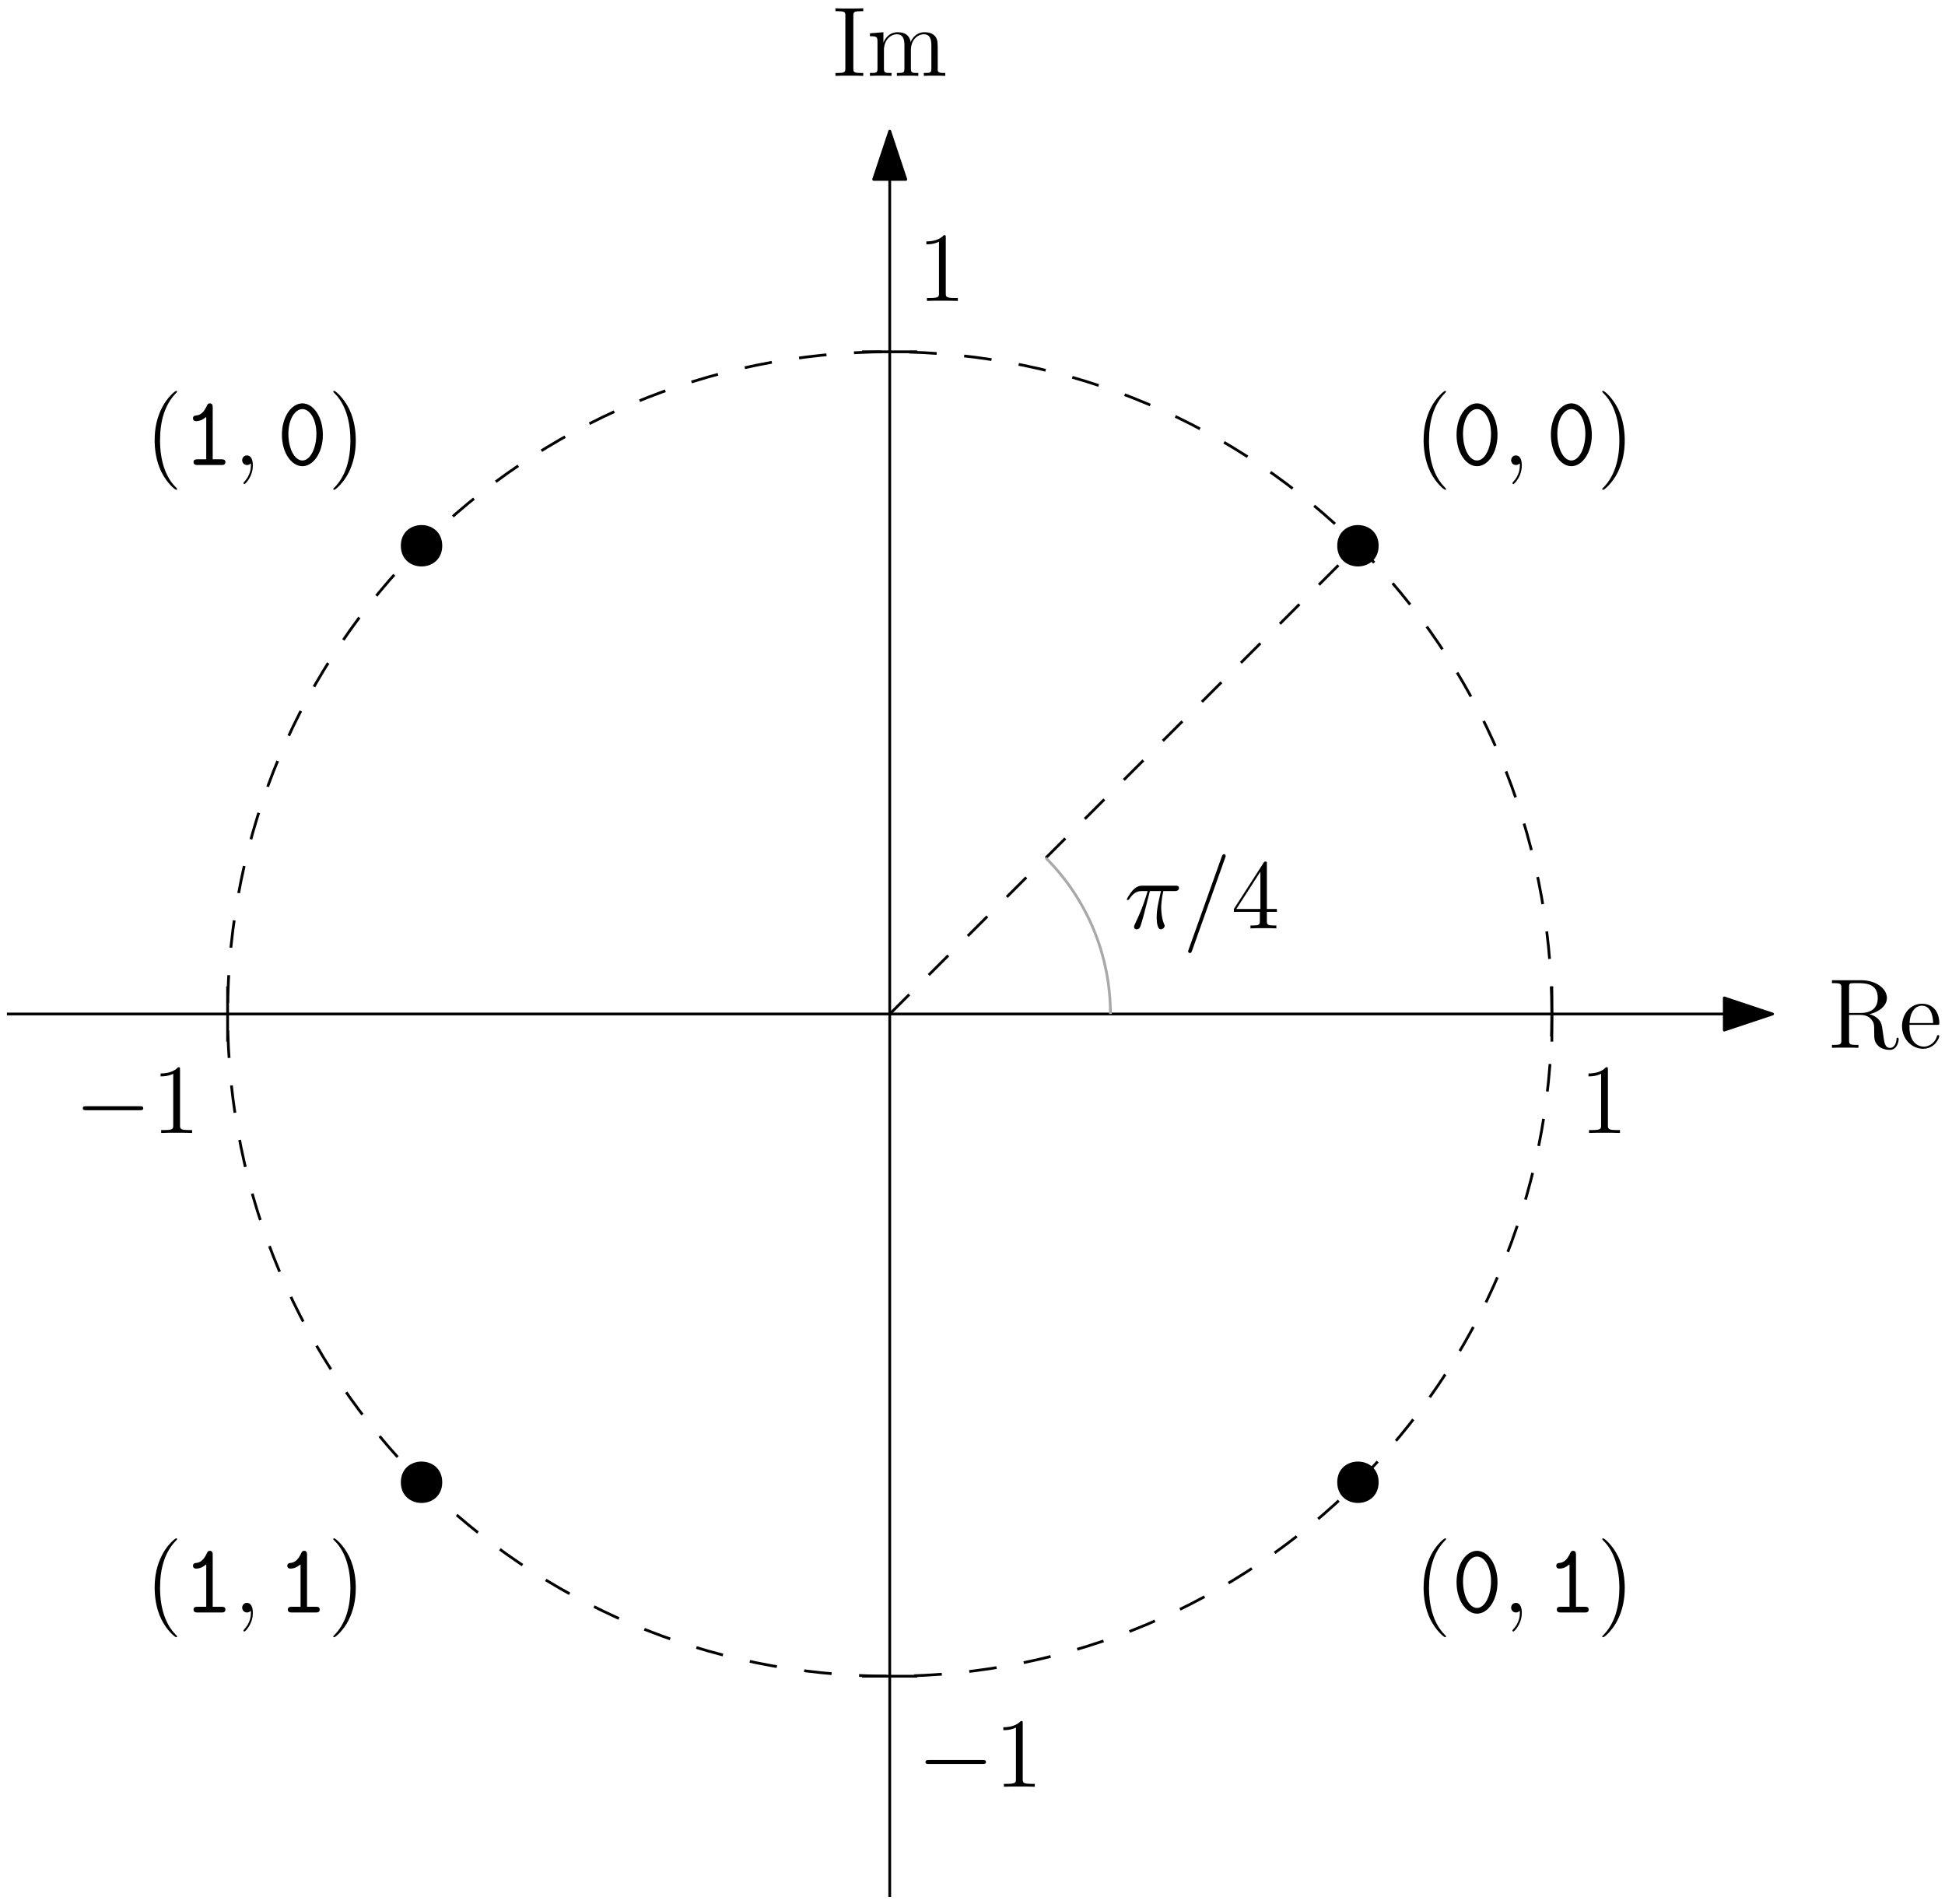
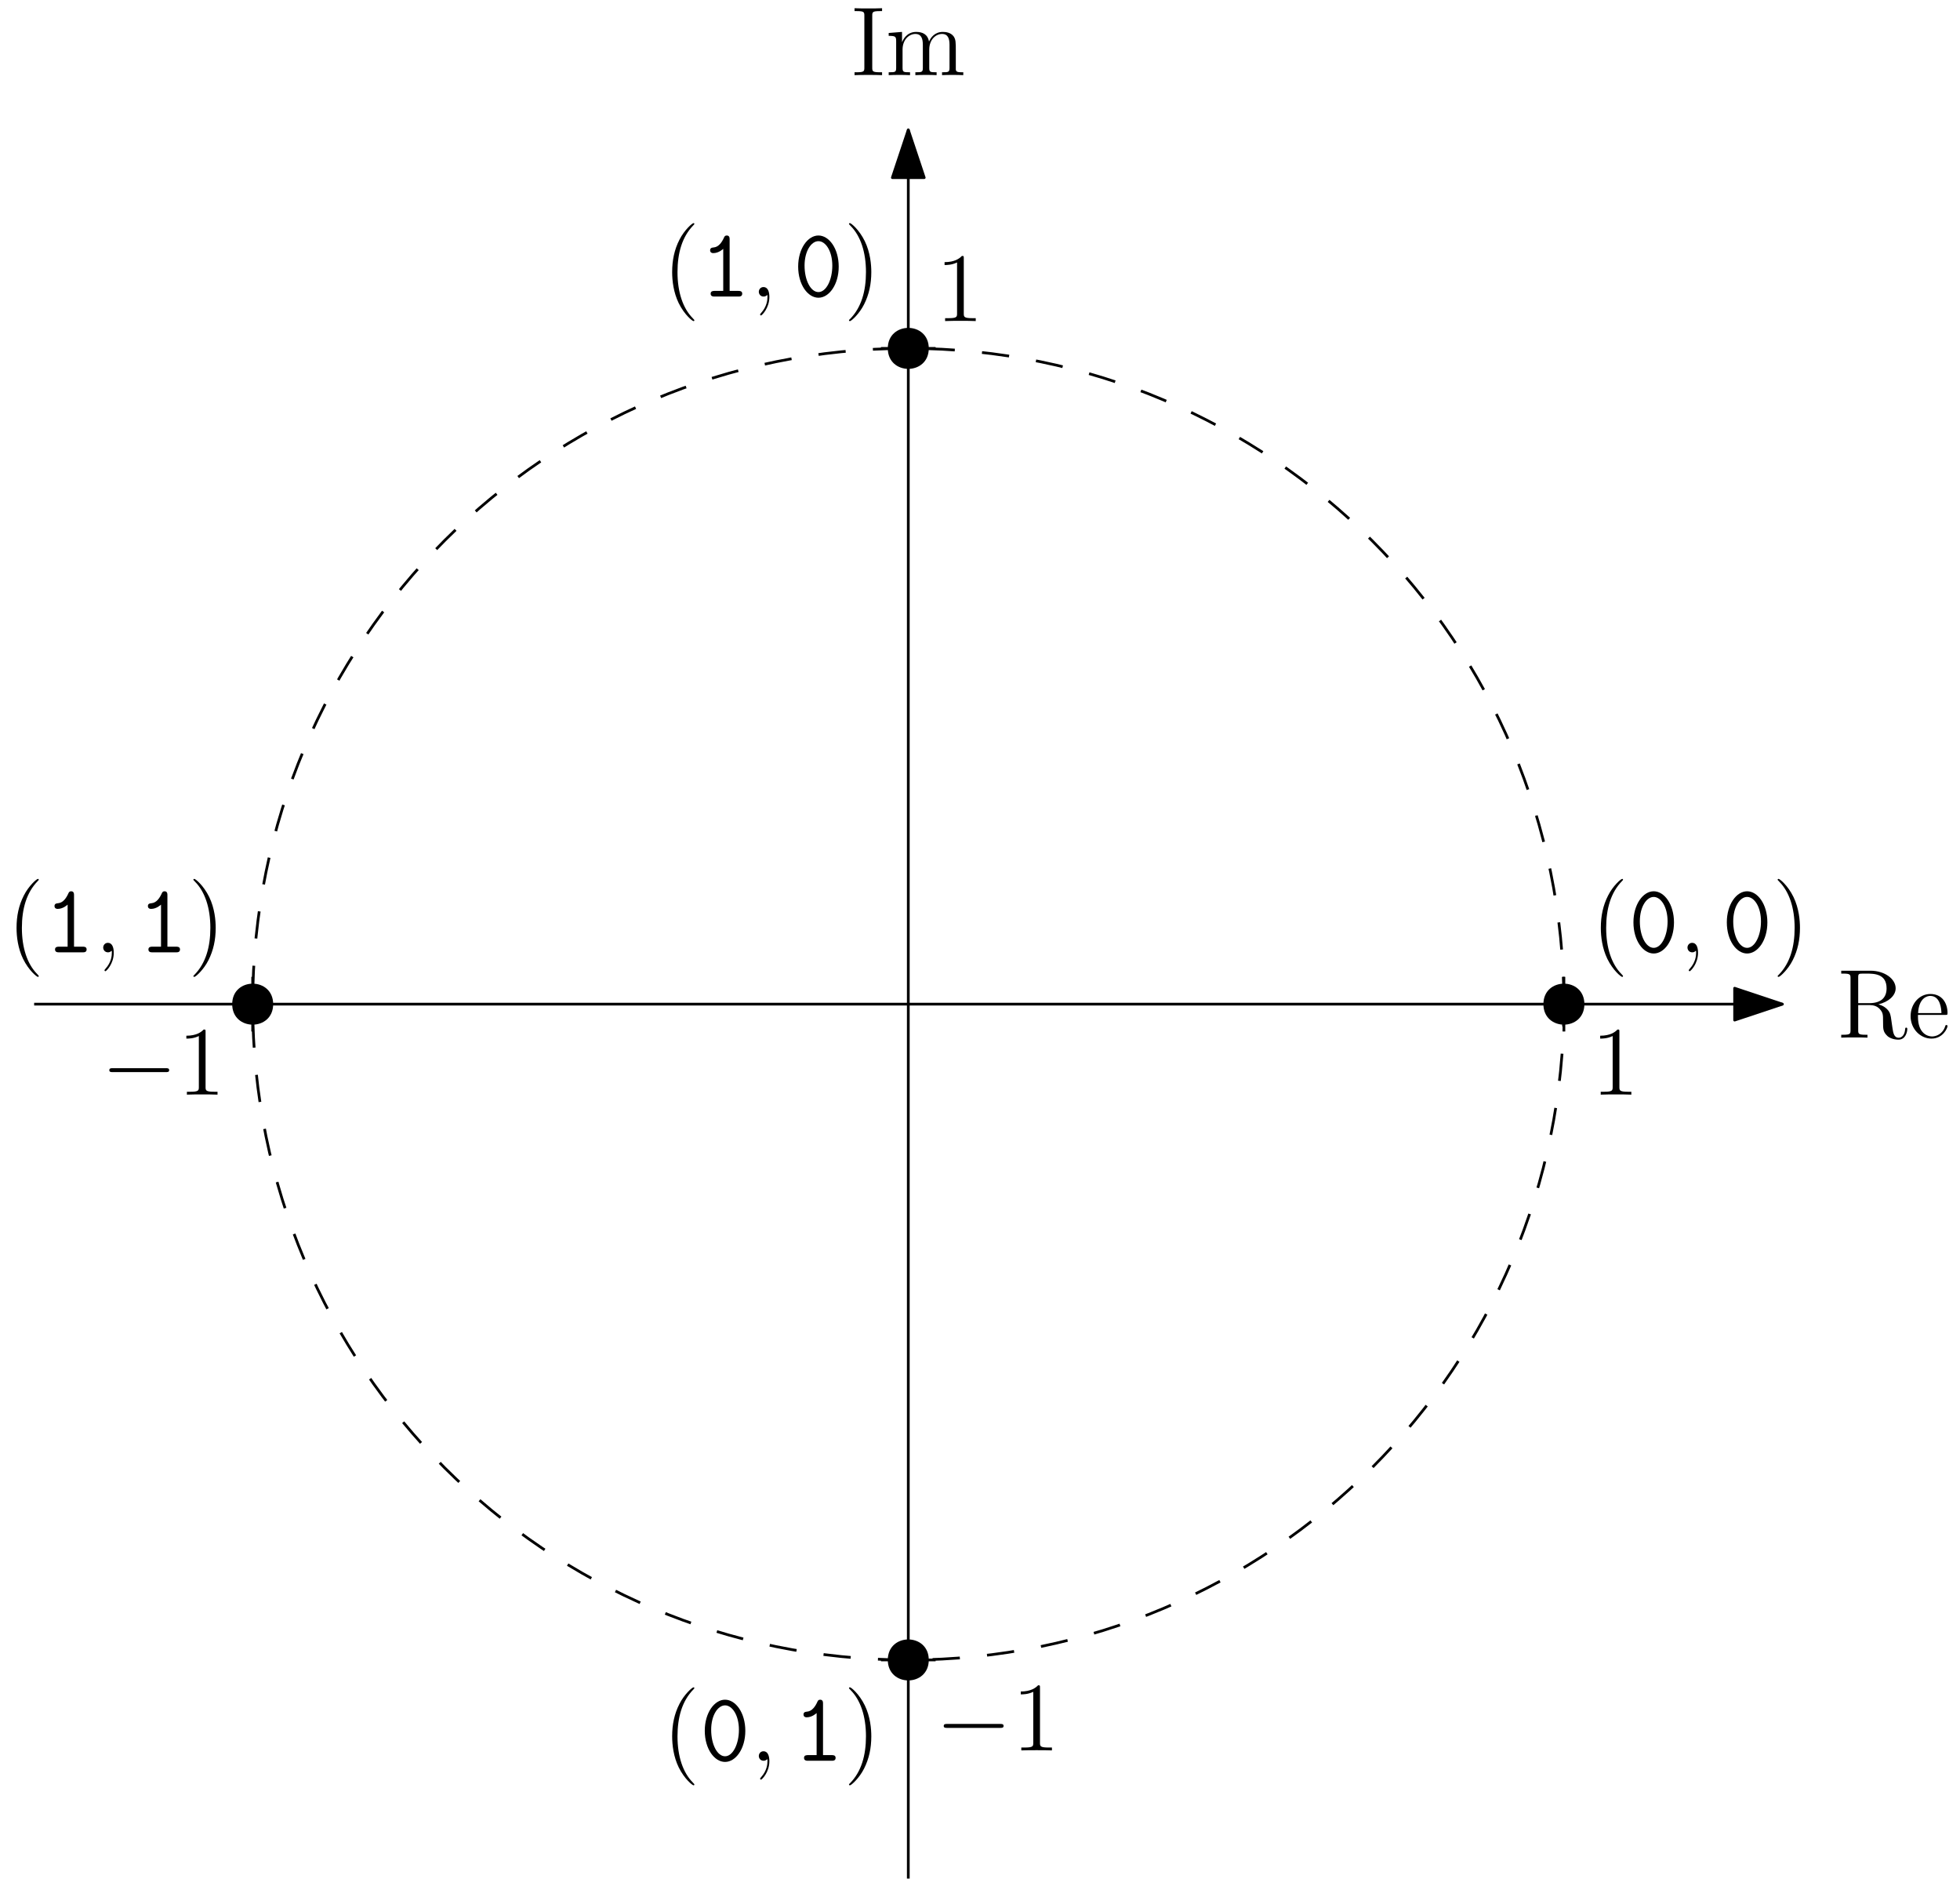
- <svg xmlns="http://www.w3.org/2000/svg" xmlns:xlink="http://www.w3.org/1999/xlink" width="282" height="276" viewBox="0 0 282 276">
+ <svg xmlns="http://www.w3.org/2000/svg" xmlns:xlink="http://www.w3.org/1999/xlink" width="287" height="276" viewBox="0 0 287 276">
  <defs>
    <g>
      <g id="glyph-0-0">
        <path d="M 9.453 -3.297 C 9.703 -3.297 9.953 -3.297 9.953 -3.578 C 9.953 -3.875 9.703 -3.875 9.453 -3.875 L 1.688 -3.875 C 1.453 -3.875 1.188 -3.875 1.188 -3.578 C 1.188 -3.297 1.453 -3.297 1.688 -3.297 Z M 9.453 -3.297 " />
      </g>
      <g id="glyph-1-0">
        <path d="M 4.125 -9.188 C 4.125 -9.531 4.125 -9.531 3.844 -9.531 C 3.5 -9.156 2.781 -8.625 1.312 -8.625 L 1.312 -8.203 C 1.641 -8.203 2.359 -8.203 3.141 -8.578 L 3.141 -1.109 C 3.141 -0.594 3.094 -0.422 1.844 -0.422 L 1.391 -0.422 L 1.391 0 C 1.781 -0.031 3.172 -0.031 3.641 -0.031 C 4.109 -0.031 5.5 -0.031 5.875 0 L 5.875 -0.422 L 5.438 -0.422 C 4.172 -0.422 4.125 -0.594 4.125 -1.109 Z M 4.125 -9.188 " />
      </g>
      <g id="glyph-2-0">
        <path d="M 4.125 -9.188 C 4.125 -9.531 4.125 -9.531 3.844 -9.531 C 3.5 -9.156 2.781 -8.625 1.312 -8.625 L 1.312 -8.203 C 1.641 -8.203 2.359 -8.203 3.141 -8.578 L 3.141 -1.109 C 3.141 -0.594 3.094 -0.422 1.844 -0.422 L 1.391 -0.422 L 1.391 0 C 1.781 -0.031 3.172 -0.031 3.641 -0.031 C 4.109 -0.031 5.5 -0.031 5.875 0 L 5.875 -0.422 L 5.438 -0.422 C 4.172 -0.422 4.125 -0.594 4.125 -1.109 Z M 4.125 -9.188 " />
      </g>
      <g id="glyph-3-0">
-         <path d="M 3.719 -5.406 L 5.328 -5.406 C 4.953 -3.797 4.703 -2.75 4.703 -1.609 C 4.703 -1.406 4.703 0.141 5.297 0.141 C 5.594 0.141 5.859 -0.125 5.859 -0.375 C 5.859 -0.438 5.859 -0.469 5.75 -0.688 C 5.359 -1.672 5.359 -2.906 5.359 -3.016 C 5.359 -3.094 5.359 -4.109 5.672 -5.406 L 7.266 -5.406 C 7.453 -5.406 7.938 -5.406 7.938 -5.859 C 7.938 -6.188 7.656 -6.188 7.406 -6.188 L 2.688 -6.188 C 2.359 -6.188 1.859 -6.188 1.203 -5.484 C 0.828 -5.062 0.375 -4.297 0.375 -4.219 C 0.375 -4.125 0.438 -4.109 0.531 -4.109 C 0.625 -4.109 0.641 -4.141 0.719 -4.234 C 1.469 -5.406 2.203 -5.406 2.562 -5.406 L 3.391 -5.406 C 3.062 -4.328 2.719 -3.078 1.531 -0.578 C 1.422 -0.344 1.422 -0.312 1.422 -0.234 C 1.422 0.078 1.672 0.141 1.812 0.141 C 2.219 0.141 2.344 -0.234 2.516 -0.828 C 2.734 -1.562 2.734 -1.594 2.891 -2.172 Z M 3.719 -5.406 " />
+         <path d="M 6.047 -4.875 C 7.469 -5.203 8.578 -6.109 8.578 -7.219 C 8.578 -8.609 6.953 -9.797 4.891 -9.797 L 0.609 -9.797 L 0.609 -9.375 L 0.891 -9.375 C 1.922 -9.375 1.969 -9.234 1.969 -8.703 L 1.969 -1.094 C 1.969 -0.562 1.922 -0.422 0.891 -0.422 L 0.609 -0.422 L 0.609 0 C 0.938 -0.031 2.109 -0.031 2.531 -0.031 C 2.938 -0.031 4.125 -0.031 4.453 0 L 4.453 -0.422 L 4.172 -0.422 C 3.141 -0.422 3.094 -0.562 3.094 -1.094 L 3.094 -4.766 L 4.766 -4.766 C 5.328 -4.766 5.859 -4.609 6.234 -4.203 C 6.734 -3.656 6.734 -3.359 6.734 -2.359 C 6.734 -1.234 6.734 -0.859 7.359 -0.25 C 7.578 -0.031 8.172 0.297 8.984 0.297 C 10.094 0.297 10.281 -0.953 10.281 -1.25 C 10.281 -1.328 10.281 -1.469 10.125 -1.469 C 9.984 -1.469 9.984 -1.375 9.969 -1.234 C 9.891 -0.375 9.484 0.016 9.016 0.016 C 8.359 0.016 8.219 -0.656 8.109 -1.422 C 8.094 -1.516 8 -2.141 7.953 -2.5 C 7.859 -3.219 7.797 -3.672 7.375 -4.109 C 7.219 -4.281 6.844 -4.656 6.047 -4.875 Z M 4.703 -5.047 L 3.094 -5.047 L 3.094 -8.812 C 3.094 -9.141 3.094 -9.312 3.406 -9.359 C 3.531 -9.375 3.953 -9.375 4.25 -9.375 C 5.406 -9.375 7.25 -9.375 7.25 -7.219 C 7.25 -5.969 6.562 -5.047 4.703 -5.047 Z M 4.703 -5.047 " />
      </g>
      <g id="glyph-3-1">
-         <path d="M 6.156 -10.234 C 6.156 -10.234 6.234 -10.453 6.234 -10.484 C 6.234 -10.656 6.094 -10.75 5.984 -10.75 C 5.906 -10.75 5.781 -10.75 5.672 -10.438 L 0.859 3.062 C 0.859 3.062 0.781 3.281 0.781 3.312 C 0.781 3.484 0.922 3.578 1.031 3.578 C 1.125 3.578 1.25 3.578 1.344 3.266 Z M 6.156 -10.234 " />
+         <path d="M 5.5 -3.328 C 5.812 -3.328 5.844 -3.328 5.844 -3.594 C 5.844 -5.047 5.062 -6.391 3.328 -6.391 C 1.688 -6.391 0.438 -4.922 0.438 -3.141 C 0.438 -1.25 1.891 0.141 3.484 0.141 C 5.188 0.141 5.844 -1.406 5.844 -1.703 C 5.844 -1.797 5.766 -1.844 5.688 -1.844 C 5.562 -1.844 5.531 -1.781 5.516 -1.703 C 5.141 -0.5 4.172 -0.172 3.578 -0.172 C 2.969 -0.172 1.516 -0.578 1.516 -3.062 L 1.516 -3.328 Z M 1.531 -3.594 C 1.656 -5.859 2.906 -6.109 3.312 -6.109 C 4.844 -6.109 4.938 -4.094 4.953 -3.594 Z M 1.531 -3.594 " />
+       </g>
+       <g id="glyph-3-2">
+         <path d="M 3.109 -8.703 C 3.109 -9.234 3.156 -9.375 4.234 -9.375 L 4.547 -9.375 L 4.547 -9.797 C 4.203 -9.766 2.969 -9.766 2.531 -9.766 C 2.109 -9.766 0.859 -9.766 0.516 -9.797 L 0.516 -9.375 L 0.828 -9.375 C 1.906 -9.375 1.953 -9.234 1.953 -8.703 L 1.953 -1.094 C 1.953 -0.562 1.906 -0.422 0.828 -0.422 L 0.516 -0.422 L 0.516 0 C 0.859 -0.031 2.094 -0.031 2.531 -0.031 C 2.953 -0.031 4.203 -0.031 4.547 0 L 4.547 -0.422 L 4.234 -0.422 C 3.156 -0.422 3.109 -0.562 3.109 -1.094 Z M 3.109 -8.703 " />
+       </g>
+       <g id="glyph-3-3">
+         <path d="M 10.281 -3.484 C 10.281 -4.812 10.281 -5.219 9.953 -5.688 C 9.531 -6.234 8.859 -6.328 8.375 -6.328 C 7.188 -6.328 6.578 -5.469 6.359 -4.906 C 6.156 -6.016 5.375 -6.328 4.469 -6.328 C 3.078 -6.328 2.531 -5.141 2.422 -4.844 L 2.406 -4.844 L 2.406 -6.328 L 0.453 -6.172 L 0.453 -5.75 C 1.438 -5.75 1.547 -5.656 1.547 -4.953 L 1.547 -1.062 C 1.547 -0.422 1.391 -0.422 0.453 -0.422 L 0.453 0 C 0.828 -0.031 1.609 -0.031 2.016 -0.031 C 2.422 -0.031 3.203 -0.031 3.578 0 L 3.578 -0.422 C 2.656 -0.422 2.484 -0.422 2.484 -1.062 L 2.484 -3.734 C 2.484 -5.234 3.469 -6.031 4.359 -6.031 C 5.25 -6.031 5.453 -5.312 5.453 -4.438 L 5.453 -1.062 C 5.453 -0.422 5.297 -0.422 4.359 -0.422 L 4.359 0 C 4.734 -0.031 5.516 -0.031 5.906 -0.031 C 6.328 -0.031 7.094 -0.031 7.469 0 L 7.469 -0.422 C 6.562 -0.422 6.391 -0.422 6.391 -1.062 L 6.391 -3.734 C 6.391 -5.234 7.375 -6.031 8.266 -6.031 C 9.156 -6.031 9.359 -5.312 9.359 -4.438 L 9.359 -1.062 C 9.359 -0.422 9.188 -0.422 8.266 -0.422 L 8.266 0 C 8.641 -0.031 9.406 -0.031 9.812 -0.031 C 10.234 -0.031 11 -0.031 11.375 0 L 11.375 -0.422 C 10.656 -0.422 10.297 -0.422 10.281 -0.844 Z M 10.281 -3.484 " />
      </g>
      <g id="glyph-4-0">
-         <path d="M 5.172 -9.344 C 5.172 -9.609 5.172 -9.688 4.984 -9.688 C 4.859 -9.688 4.812 -9.688 4.703 -9.516 L 0.391 -2.812 L 0.391 -2.391 L 4.156 -2.391 L 4.156 -1.094 C 4.156 -0.562 4.125 -0.422 3.078 -0.422 L 2.797 -0.422 L 2.797 0 C 3.125 -0.031 4.266 -0.031 4.656 -0.031 C 5.062 -0.031 6.203 -0.031 6.547 0 L 6.547 -0.422 L 6.25 -0.422 C 5.219 -0.422 5.172 -0.562 5.172 -1.094 L 5.172 -2.391 L 6.625 -2.391 L 6.625 -2.812 L 5.172 -2.812 Z M 4.234 -8.219 L 4.234 -2.812 L 0.75 -2.812 Z M 4.234 -8.219 " />
+         <path d="M 4.656 3.484 C 4.656 3.438 4.656 3.406 4.422 3.172 C 2.984 1.719 2.188 -0.641 2.188 -3.578 C 2.188 -6.359 2.859 -8.75 4.516 -10.438 C 4.656 -10.578 4.656 -10.594 4.656 -10.641 C 4.656 -10.734 4.594 -10.75 4.531 -10.75 C 4.344 -10.75 3.172 -9.719 2.469 -8.312 C 1.734 -6.875 1.406 -5.328 1.406 -3.578 C 1.406 -2.297 1.609 -0.594 2.359 0.953 C 3.203 2.672 4.375 3.594 4.531 3.594 C 4.594 3.594 4.656 3.578 4.656 3.484 Z M 4.656 3.484 " />
      </g>
      <g id="glyph-5-0">
-         <path d="M 6.047 -4.875 C 7.469 -5.203 8.578 -6.109 8.578 -7.219 C 8.578 -8.609 6.953 -9.797 4.891 -9.797 L 0.609 -9.797 L 0.609 -9.375 L 0.891 -9.375 C 1.922 -9.375 1.969 -9.234 1.969 -8.703 L 1.969 -1.094 C 1.969 -0.562 1.922 -0.422 0.891 -0.422 L 0.609 -0.422 L 0.609 0 C 0.938 -0.031 2.109 -0.031 2.531 -0.031 C 2.938 -0.031 4.125 -0.031 4.453 0 L 4.453 -0.422 L 4.172 -0.422 C 3.141 -0.422 3.094 -0.562 3.094 -1.094 L 3.094 -4.766 L 4.766 -4.766 C 5.328 -4.766 5.859 -4.609 6.234 -4.203 C 6.734 -3.656 6.734 -3.359 6.734 -2.359 C 6.734 -1.234 6.734 -0.859 7.359 -0.25 C 7.578 -0.031 8.172 0.297 8.984 0.297 C 10.094 0.297 10.281 -0.953 10.281 -1.25 C 10.281 -1.328 10.281 -1.469 10.125 -1.469 C 9.984 -1.469 9.984 -1.375 9.969 -1.234 C 9.891 -0.375 9.484 0.016 9.016 0.016 C 8.359 0.016 8.219 -0.656 8.109 -1.422 C 8.094 -1.516 8 -2.141 7.953 -2.5 C 7.859 -3.219 7.797 -3.672 7.375 -4.109 C 7.219 -4.281 6.844 -4.656 6.047 -4.875 Z M 4.703 -5.047 L 3.094 -5.047 L 3.094 -8.812 C 3.094 -9.141 3.094 -9.312 3.406 -9.359 C 3.531 -9.375 3.953 -9.375 4.25 -9.375 C 5.406 -9.375 7.25 -9.375 7.25 -7.219 C 7.25 -5.969 6.562 -5.047 4.703 -5.047 Z M 4.703 -5.047 " />
+         <path d="M 6.656 -4.375 C 6.656 -7.047 5.234 -8.938 3.688 -8.938 C 2.125 -8.938 0.719 -7.016 0.719 -4.391 C 0.719 -1.719 2.141 0.172 3.688 0.172 C 5.25 0.172 6.656 -1.75 6.656 -4.375 Z M 3.688 -0.656 C 2.547 -0.656 1.656 -2.391 1.656 -4.531 C 1.656 -6.672 2.641 -8.109 3.688 -8.109 C 4.734 -8.109 5.719 -6.672 5.719 -4.531 C 5.719 -2.406 4.812 -0.656 3.688 -0.656 Z M 3.688 -0.656 " />
      </g>
      <g id="glyph-5-1">
-         <path d="M 5.5 -3.328 C 5.812 -3.328 5.844 -3.328 5.844 -3.594 C 5.844 -5.047 5.062 -6.391 3.328 -6.391 C 1.688 -6.391 0.438 -4.922 0.438 -3.141 C 0.438 -1.25 1.891 0.141 3.484 0.141 C 5.188 0.141 5.844 -1.406 5.844 -1.703 C 5.844 -1.797 5.766 -1.844 5.688 -1.844 C 5.562 -1.844 5.531 -1.781 5.516 -1.703 C 5.141 -0.5 4.172 -0.172 3.578 -0.172 C 2.969 -0.172 1.516 -0.578 1.516 -3.062 L 1.516 -3.328 Z M 1.531 -3.594 C 1.656 -5.859 2.906 -6.109 3.312 -6.109 C 4.844 -6.109 4.938 -4.094 4.953 -3.594 Z M 1.531 -3.594 " />
-       </g>
-       <g id="glyph-5-2">
-         <path d="M 3.109 -8.703 C 3.109 -9.234 3.156 -9.375 4.234 -9.375 L 4.547 -9.375 L 4.547 -9.797 C 4.203 -9.766 2.969 -9.766 2.531 -9.766 C 2.109 -9.766 0.859 -9.766 0.516 -9.797 L 0.516 -9.375 L 0.828 -9.375 C 1.906 -9.375 1.953 -9.234 1.953 -8.703 L 1.953 -1.094 C 1.953 -0.562 1.906 -0.422 0.828 -0.422 L 0.516 -0.422 L 0.516 0 C 0.859 -0.031 2.094 -0.031 2.531 -0.031 C 2.953 -0.031 4.203 -0.031 4.547 0 L 4.547 -0.422 L 4.234 -0.422 C 3.156 -0.422 3.109 -0.562 3.109 -1.094 Z M 3.109 -8.703 " />
-       </g>
-       <g id="glyph-5-3">
-         <path d="M 10.281 -3.484 C 10.281 -4.812 10.281 -5.219 9.953 -5.688 C 9.531 -6.234 8.859 -6.328 8.375 -6.328 C 7.188 -6.328 6.578 -5.469 6.359 -4.906 C 6.156 -6.016 5.375 -6.328 4.469 -6.328 C 3.078 -6.328 2.531 -5.141 2.422 -4.844 L 2.406 -4.844 L 2.406 -6.328 L 0.453 -6.172 L 0.453 -5.75 C 1.438 -5.75 1.547 -5.656 1.547 -4.953 L 1.547 -1.062 C 1.547 -0.422 1.391 -0.422 0.453 -0.422 L 0.453 0 C 0.828 -0.031 1.609 -0.031 2.016 -0.031 C 2.422 -0.031 3.203 -0.031 3.578 0 L 3.578 -0.422 C 2.656 -0.422 2.484 -0.422 2.484 -1.062 L 2.484 -3.734 C 2.484 -5.234 3.469 -6.031 4.359 -6.031 C 5.25 -6.031 5.453 -5.312 5.453 -4.438 L 5.453 -1.062 C 5.453 -0.422 5.297 -0.422 4.359 -0.422 L 4.359 0 C 4.734 -0.031 5.516 -0.031 5.906 -0.031 C 6.328 -0.031 7.094 -0.031 7.469 0 L 7.469 -0.422 C 6.562 -0.422 6.391 -0.422 6.391 -1.062 L 6.391 -3.734 C 6.391 -5.234 7.375 -6.031 8.266 -6.031 C 9.156 -6.031 9.359 -5.312 9.359 -4.438 L 9.359 -1.062 C 9.359 -0.422 9.188 -0.422 8.266 -0.422 L 8.266 0 C 8.641 -0.031 9.406 -0.031 9.812 -0.031 C 10.234 -0.031 11 -0.031 11.375 0 L 11.375 -0.422 C 10.656 -0.422 10.297 -0.422 10.281 -0.844 Z M 10.281 -3.484 " />
+         <path d="M 4.359 -8.344 C 4.359 -8.562 4.359 -8.938 3.938 -8.938 C 3.703 -8.938 3.609 -8.812 3.531 -8.625 C 3.25 -8 2.781 -7.25 2.016 -7.188 C 1.812 -7.172 1.5 -7.141 1.5 -6.766 C 1.5 -6.531 1.656 -6.359 1.969 -6.359 C 2.766 -6.359 3.391 -6.953 3.422 -6.984 L 3.422 -0.828 L 2.172 -0.828 C 1.969 -0.828 1.578 -0.828 1.578 -0.422 C 1.578 0 1.969 0 2.172 0 L 5.625 0 C 5.828 0 6.203 0 6.203 -0.422 C 6.203 -0.828 5.828 -0.828 5.625 -0.828 L 4.359 -0.828 Z M 4.359 -8.344 " />
      </g>
      <g id="glyph-6-0">
-         <path d="M 4.656 3.484 C 4.656 3.438 4.656 3.406 4.422 3.172 C 2.984 1.719 2.188 -0.641 2.188 -3.578 C 2.188 -6.359 2.859 -8.75 4.516 -10.438 C 4.656 -10.578 4.656 -10.594 4.656 -10.641 C 4.656 -10.734 4.594 -10.75 4.531 -10.75 C 4.344 -10.75 3.172 -9.719 2.469 -8.312 C 1.734 -6.875 1.406 -5.328 1.406 -3.578 C 1.406 -2.297 1.609 -0.594 2.359 0.953 C 3.203 2.672 4.375 3.594 4.531 3.594 C 4.594 3.594 4.656 3.578 4.656 3.484 Z M 4.656 3.484 " />
+         <path d="M 2.797 0.062 C 2.797 -0.781 2.531 -1.391 1.938 -1.391 C 1.484 -1.391 1.25 -1.016 1.25 -0.703 C 1.25 -0.391 1.469 0 1.953 0 C 2.141 0 2.297 -0.062 2.422 -0.188 C 2.453 -0.219 2.469 -0.219 2.484 -0.219 C 2.516 -0.219 2.516 -0.016 2.516 0.062 C 2.516 0.531 2.422 1.469 1.594 2.391 C 1.438 2.562 1.438 2.594 1.438 2.625 C 1.438 2.703 1.5 2.766 1.578 2.766 C 1.688 2.766 2.797 1.703 2.797 0.062 Z M 2.797 0.062 " />
      </g>
      <g id="glyph-7-0">
        <path d="M 6.656 -4.375 C 6.656 -7.047 5.234 -8.938 3.688 -8.938 C 2.125 -8.938 0.719 -7.016 0.719 -4.391 C 0.719 -1.719 2.141 0.172 3.688 0.172 C 5.25 0.172 6.656 -1.75 6.656 -4.375 Z M 3.688 -0.656 C 2.547 -0.656 1.656 -2.391 1.656 -4.531 C 1.656 -6.672 2.641 -8.109 3.688 -8.109 C 4.734 -8.109 5.719 -6.672 5.719 -4.531 C 5.719 -2.406 4.812 -0.656 3.688 -0.656 Z M 3.688 -0.656 " />
      </g>
      <g id="glyph-7-1">
        <path d="M 4.359 -8.344 C 4.359 -8.562 4.359 -8.938 3.938 -8.938 C 3.703 -8.938 3.609 -8.812 3.531 -8.625 C 3.25 -8 2.781 -7.25 2.016 -7.188 C 1.812 -7.172 1.5 -7.141 1.5 -6.766 C 1.5 -6.531 1.656 -6.359 1.969 -6.359 C 2.766 -6.359 3.391 -6.953 3.422 -6.984 L 3.422 -0.828 L 2.172 -0.828 C 1.969 -0.828 1.578 -0.828 1.578 -0.422 C 1.578 0 1.969 0 2.172 0 L 5.625 0 C 5.828 0 6.203 0 6.203 -0.422 C 6.203 -0.828 5.828 -0.828 5.625 -0.828 L 4.359 -0.828 Z M 4.359 -8.344 " />
      </g>
      <g id="glyph-8-0">
-         <path d="M 2.797 0.062 C 2.797 -0.781 2.531 -1.391 1.938 -1.391 C 1.484 -1.391 1.25 -1.016 1.25 -0.703 C 1.25 -0.391 1.469 0 1.953 0 C 2.141 0 2.297 -0.062 2.422 -0.188 C 2.453 -0.219 2.469 -0.219 2.484 -0.219 C 2.516 -0.219 2.516 -0.016 2.516 0.062 C 2.516 0.531 2.422 1.469 1.594 2.391 C 1.438 2.562 1.438 2.594 1.438 2.625 C 1.438 2.703 1.5 2.766 1.578 2.766 C 1.688 2.766 2.797 1.703 2.797 0.062 Z M 2.797 0.062 " />
-       </g>
-       <g id="glyph-9-0">
-         <path d="M 6.656 -4.375 C 6.656 -7.047 5.234 -8.938 3.688 -8.938 C 2.125 -8.938 0.719 -7.016 0.719 -4.391 C 0.719 -1.719 2.141 0.172 3.688 0.172 C 5.25 0.172 6.656 -1.75 6.656 -4.375 Z M 3.688 -0.656 C 2.547 -0.656 1.656 -2.391 1.656 -4.531 C 1.656 -6.672 2.641 -8.109 3.688 -8.109 C 4.734 -8.109 5.719 -6.672 5.719 -4.531 C 5.719 -2.406 4.812 -0.656 3.688 -0.656 Z M 3.688 -0.656 " />
-       </g>
-       <g id="glyph-9-1">
-         <path d="M 4.359 -8.344 C 4.359 -8.562 4.359 -8.938 3.938 -8.938 C 3.703 -8.938 3.609 -8.812 3.531 -8.625 C 3.25 -8 2.781 -7.25 2.016 -7.188 C 1.812 -7.172 1.5 -7.141 1.5 -6.766 C 1.5 -6.531 1.656 -6.359 1.969 -6.359 C 2.766 -6.359 3.391 -6.953 3.422 -6.984 L 3.422 -0.828 L 2.172 -0.828 C 1.969 -0.828 1.578 -0.828 1.578 -0.422 C 1.578 0 1.969 0 2.172 0 L 5.625 0 C 5.828 0 6.203 0 6.203 -0.422 C 6.203 -0.828 5.828 -0.828 5.625 -0.828 L 4.359 -0.828 Z M 4.359 -8.344 " />
-       </g>
-       <g id="glyph-10-0">
        <path d="M 4.047 -3.578 C 4.047 -4.656 3.906 -6.438 3.094 -8.109 C 2.25 -9.828 1.078 -10.75 0.922 -10.75 C 0.859 -10.75 0.781 -10.734 0.781 -10.641 C 0.781 -10.594 0.781 -10.578 1.031 -10.328 C 2.469 -8.875 3.266 -6.516 3.266 -3.578 C 3.266 -0.797 2.594 1.594 0.938 3.281 C 0.781 3.406 0.781 3.438 0.781 3.484 C 0.781 3.578 0.859 3.594 0.922 3.594 C 1.109 3.594 2.281 2.562 2.984 1.156 C 3.719 -0.297 4.047 -1.844 4.047 -3.578 Z M 4.047 -3.578 " />
      </g>
    </g>
  </defs>
-   <path fill="none" stroke-width="0.4" stroke-linecap="butt" stroke-linejoin="round" stroke="rgb(0%, 0%, 0%)" stroke-opacity="1" stroke-dasharray="4" stroke-miterlimit="10" d="M 352 576 C 352 629.02 309.02 672 256 672 C 202.98 672 160 629.02 160 576 C 160 522.98 202.98 480 256 480 C 309.02 480 352 522.98 352 576 Z M 352 576 " transform="matrix(1, 0, 0, -1, -127, 723)" />
-   <path fill="none" stroke-width="0.4" stroke-linecap="butt" stroke-linejoin="round" stroke="rgb(0%, 0%, 0%)" stroke-opacity="1" stroke-miterlimit="10" d="M 160 580 L 160 572 " transform="matrix(1, 0, 0, -1, -127, 723)" />
-   <path fill="none" stroke-width="0.4" stroke-linecap="butt" stroke-linejoin="round" stroke="rgb(0%, 0%, 0%)" stroke-opacity="1" stroke-miterlimit="10" d="M 256 447.996 L 256 703.996 " transform="matrix(1, 0, 0, -1, -127, 723)" />
-   <path fill-rule="evenodd" fill="rgb(0%, 0%, 0%)" fill-opacity="1" stroke-width="0.4" stroke-linecap="butt" stroke-linejoin="round" stroke="rgb(0%, 0%, 0%)" stroke-opacity="1" stroke-miterlimit="10" d="M 256 703.996 L 253.668 696.996 L 258.332 696.996 Z M 256 703.996 " transform="matrix(1, 0, 0, -1, -127, 723)" />
-   <path fill="none" stroke-width="0.4" stroke-linecap="butt" stroke-linejoin="round" stroke="rgb(0%, 0%, 0%)" stroke-opacity="1" stroke-miterlimit="10" d="M 128 576 L 384 576 " transform="matrix(1, 0, 0, -1, -127, 723)" />
-   <path fill-rule="evenodd" fill="rgb(0%, 0%, 0%)" fill-opacity="1" stroke-width="0.4" stroke-linecap="butt" stroke-linejoin="round" stroke="rgb(0%, 0%, 0%)" stroke-opacity="1" stroke-miterlimit="10" d="M 384 576 L 377 578.332 L 377 573.668 Z M 384 576 " transform="matrix(1, 0, 0, -1, -127, 723)" />
-   <path fill-rule="evenodd" fill="rgb(0%, 0%, 0%)" fill-opacity="1" d="M 199.883 79.117 C 199.883 75.117 193.883 75.117 193.883 79.117 C 193.883 83.117 199.883 83.117 199.883 79.117 Z M 199.883 79.117 " />
-   <path fill="none" stroke-width="0.4" stroke-linecap="butt" stroke-linejoin="round" stroke="rgb(0%, 0%, 0%)" stroke-opacity="1" stroke-miterlimit="10" d="M 352 580 L 352 572 " transform="matrix(1, 0, 0, -1, -127, 723)" />
+   <path fill="none" stroke-width="0.4" stroke-linecap="butt" stroke-linejoin="round" stroke="rgb(0%, 0%, 0%)" stroke-opacity="1" stroke-dasharray="4" stroke-miterlimit="10" d="M 352 576 C 352 629.02 309.02 672 256 672 C 202.98 672 160 629.02 160 576 C 160 522.98 202.98 480 256 480 C 309.02 480 352 522.98 352 576 Z M 352 576 " transform="matrix(1, 0, 0, -1, -123, 723)" />
+   <path fill="none" stroke-width="0.4" stroke-linecap="butt" stroke-linejoin="round" stroke="rgb(0%, 0%, 0%)" stroke-opacity="1" stroke-miterlimit="10" d="M 160 580 L 160 572 " transform="matrix(1, 0, 0, -1, -123, 723)" />
+   <path fill="none" stroke-width="0.4" stroke-linecap="butt" stroke-linejoin="round" stroke="rgb(0%, 0%, 0%)" stroke-opacity="1" stroke-miterlimit="10" d="M 256 447.996 L 256 703.996 " transform="matrix(1, 0, 0, -1, -123, 723)" />
+   <path fill-rule="evenodd" fill="rgb(0%, 0%, 0%)" fill-opacity="1" stroke-width="0.4" stroke-linecap="butt" stroke-linejoin="round" stroke="rgb(0%, 0%, 0%)" stroke-opacity="1" stroke-miterlimit="10" d="M 256 703.996 L 253.668 696.996 L 258.332 696.996 Z M 256 703.996 " transform="matrix(1, 0, 0, -1, -123, 723)" />
+   <path fill="none" stroke-width="0.4" stroke-linecap="butt" stroke-linejoin="round" stroke="rgb(0%, 0%, 0%)" stroke-opacity="1" stroke-miterlimit="10" d="M 128 576 L 384 576 " transform="matrix(1, 0, 0, -1, -123, 723)" />
+   <path fill-rule="evenodd" fill="rgb(0%, 0%, 0%)" fill-opacity="1" stroke-width="0.4" stroke-linecap="butt" stroke-linejoin="round" stroke="rgb(0%, 0%, 0%)" stroke-opacity="1" stroke-miterlimit="10" d="M 384 576 L 377 578.332 L 377 573.668 Z M 384 576 " transform="matrix(1, 0, 0, -1, -123, 723)" />
+   <path fill="none" stroke-width="0.4" stroke-linecap="butt" stroke-linejoin="round" stroke="rgb(0%, 0%, 0%)" stroke-opacity="1" stroke-miterlimit="10" d="M 352 580 L 352 572 " transform="matrix(1, 0, 0, -1, -123, 723)" />
  <g fill="rgb(0%, 0%, 0%)" fill-opacity="1">
-     <use xlink:href="#glyph-0-0" x="10.818" y="164.245" />
+     <use xlink:href="#glyph-0-0" x="14.818" y="160.245" />
  </g>
  <g fill="rgb(0%, 0%, 0%)" fill-opacity="1">
-     <use xlink:href="#glyph-1-0" x="21.976" y="164.245" />
+     <use xlink:href="#glyph-1-0" x="25.976" y="160.245" />
  </g>
  <g fill="rgb(0%, 0%, 0%)" fill-opacity="1">
-     <use xlink:href="#glyph-2-0" x="229" y="164.245" />
+     <use xlink:href="#glyph-2-0" x="233" y="160.245" />
  </g>
  <g fill="rgb(0%, 0%, 0%)" fill-opacity="1">
-     <use xlink:href="#glyph-2-0" x="133" y="43.623" />
+     <use xlink:href="#glyph-2-0" x="137" y="47" />
  </g>
  <g fill="rgb(0%, 0%, 0%)" fill-opacity="1">
-     <use xlink:href="#glyph-0-0" x="133" y="259.024" />
+     <use xlink:href="#glyph-0-0" x="137" y="256.245" />
  </g>
  <g fill="rgb(0%, 0%, 0%)" fill-opacity="1">
-     <use xlink:href="#glyph-1-0" x="144.158" y="259.024" />
+     <use xlink:href="#glyph-1-0" x="148.158" y="256.245" />
+   </g>
+   <path fill="none" stroke-width="0.4" stroke-linecap="butt" stroke-linejoin="round" stroke="rgb(0%, 0%, 0%)" stroke-opacity="1" stroke-miterlimit="10" d="M 252 672 L 260 672 " transform="matrix(1, 0, 0, -1, -123, 723)" />
+   <path fill="none" stroke-width="0.4" stroke-linecap="butt" stroke-linejoin="round" stroke="rgb(0%, 0%, 0%)" stroke-opacity="1" stroke-miterlimit="10" d="M 252 480 L 260 480 " transform="matrix(1, 0, 0, -1, -123, 723)" />
+   <g fill="rgb(0%, 0%, 0%)" fill-opacity="1">
+     <use xlink:href="#glyph-3-0" x="269" y="151.901" />
+     <use xlink:href="#glyph-3-1" x="279.329" y="151.901" />
  </g>
  <g fill="rgb(0%, 0%, 0%)" fill-opacity="1">
-     <use xlink:href="#glyph-3-0" x="163" y="134.586" />
-     <use xlink:href="#glyph-3-1" x="171.479" y="134.586" />
+     <use xlink:href="#glyph-3-2" x="124.613" y="11" />
+     <use xlink:href="#glyph-3-3" x="129.677" y="11" />
  </g>
  <g fill="rgb(0%, 0%, 0%)" fill-opacity="1">
-     <use xlink:href="#glyph-4-0" x="178.507" y="134.586" />
-   </g>
-   <path fill="none" stroke-width="0.4" stroke-linecap="butt" stroke-linejoin="round" stroke="rgb(0%, 0%, 0%)" stroke-opacity="1" stroke-miterlimit="10" d="M 252 672 L 260 672 " transform="matrix(1, 0, 0, -1, -127, 723)" />
-   <path fill="none" stroke-width="0.4" stroke-linecap="butt" stroke-linejoin="round" stroke="rgb(0%, 0%, 0%)" stroke-opacity="1" stroke-miterlimit="10" d="M 252 480 L 260 480 " transform="matrix(1, 0, 0, -1, -127, 723)" />
-   <g fill="rgb(0%, 0%, 0%)" fill-opacity="1">
-     <use xlink:href="#glyph-5-0" x="265" y="151.901" />
-     <use xlink:href="#glyph-5-1" x="275.329" y="151.901" />
+     <use xlink:href="#glyph-4-0" x="233" y="139.413" />
  </g>
  <g fill="rgb(0%, 0%, 0%)" fill-opacity="1">
-     <use xlink:href="#glyph-5-2" x="120.613" y="11" />
-     <use xlink:href="#glyph-5-3" x="125.677" y="11" />
-   </g>
-   <path fill-rule="evenodd" fill="rgb(0%, 0%, 0%)" fill-opacity="1" d="M 64.117 79.117 C 64.117 75.117 58.117 75.117 58.117 79.117 C 58.117 83.117 64.117 83.117 64.117 79.117 Z M 64.117 79.117 " />
-   <path fill-rule="evenodd" fill="rgb(0%, 0%, 0%)" fill-opacity="1" d="M 64.117 214.883 C 64.117 210.883 58.117 210.883 58.117 214.883 C 58.117 218.883 64.117 218.883 64.117 214.883 Z M 64.117 214.883 " />
-   <path fill-rule="evenodd" fill="rgb(0%, 0%, 0%)" fill-opacity="1" d="M 199.883 214.883 C 199.883 210.883 193.883 210.883 193.883 214.883 C 193.883 218.883 199.883 218.883 199.883 214.883 Z M 199.883 214.883 " />
-   <path fill="none" stroke-width="0.4" stroke-linecap="butt" stroke-linejoin="round" stroke="rgb(0%, 0%, 0%)" stroke-opacity="1" stroke-dasharray="4" stroke-miterlimit="10" d="M 256 576 L 323.883 643.883 " transform="matrix(1, 0, 0, -1, -127, 723)" />
-   <path fill="none" stroke-width="0.4" stroke-linecap="butt" stroke-linejoin="round" stroke="rgb(66.3%, 66.3%, 66.3%)" stroke-opacity="1" stroke-miterlimit="10" d="M 288 576 C 288 584.488 284.629 592.625 278.629 598.629 " transform="matrix(1, 0, 0, -1, -127, 723)" />
-   <g fill="rgb(0%, 0%, 0%)" fill-opacity="1">
-     <use xlink:href="#glyph-6-0" x="205" y="67.413" />
+     <use xlink:href="#glyph-5-0" x="238.463" y="139.413" />
  </g>
  <g fill="rgb(0%, 0%, 0%)" fill-opacity="1">
-     <use xlink:href="#glyph-7-0" x="210.463" y="67.413" />
+     <use xlink:href="#glyph-6-0" x="245.845" y="139.413" />
  </g>
  <g fill="rgb(0%, 0%, 0%)" fill-opacity="1">
-     <use xlink:href="#glyph-8-0" x="217.845" y="67.413" />
+     <use xlink:href="#glyph-7-0" x="252.138" y="139.413" />
  </g>
  <g fill="rgb(0%, 0%, 0%)" fill-opacity="1">
-     <use xlink:href="#glyph-9-0" x="224.138" y="67.413" />
+     <use xlink:href="#glyph-8-0" x="259.52" y="139.413" />
  </g>
  <g fill="rgb(0%, 0%, 0%)" fill-opacity="1">
-     <use xlink:href="#glyph-10-0" x="231.52" y="67.413" />
+     <use xlink:href="#glyph-4-0" x="97.017" y="257.759" />
  </g>
  <g fill="rgb(0%, 0%, 0%)" fill-opacity="1">
-     <use xlink:href="#glyph-6-0" x="205" y="233.759" />
+     <use xlink:href="#glyph-5-0" x="102.48" y="257.759" />
  </g>
  <g fill="rgb(0%, 0%, 0%)" fill-opacity="1">
-     <use xlink:href="#glyph-7-0" x="210.463" y="233.759" />
+     <use xlink:href="#glyph-6-0" x="109.862" y="257.759" />
  </g>
  <g fill="rgb(0%, 0%, 0%)" fill-opacity="1">
-     <use xlink:href="#glyph-8-0" x="217.845" y="233.759" />
+     <use xlink:href="#glyph-7-1" x="116.155" y="257.759" />
  </g>
  <g fill="rgb(0%, 0%, 0%)" fill-opacity="1">
-     <use xlink:href="#glyph-9-1" x="224.138" y="233.759" />
+     <use xlink:href="#glyph-8-0" x="123.537" y="257.759" />
  </g>
  <g fill="rgb(0%, 0%, 0%)" fill-opacity="1">
-     <use xlink:href="#glyph-10-0" x="231.52" y="233.759" />
+     <use xlink:href="#glyph-4-0" x="1.017" y="139.413" />
  </g>
  <g fill="rgb(0%, 0%, 0%)" fill-opacity="1">
-     <use xlink:href="#glyph-6-0" x="21.017" y="233.759" />
+     <use xlink:href="#glyph-5-1" x="6.48" y="139.413" />
  </g>
  <g fill="rgb(0%, 0%, 0%)" fill-opacity="1">
-     <use xlink:href="#glyph-7-1" x="26.48" y="233.759" />
+     <use xlink:href="#glyph-6-0" x="13.862" y="139.413" />
  </g>
  <g fill="rgb(0%, 0%, 0%)" fill-opacity="1">
-     <use xlink:href="#glyph-8-0" x="33.862" y="233.759" />
+     <use xlink:href="#glyph-7-1" x="20.155" y="139.413" />
  </g>
  <g fill="rgb(0%, 0%, 0%)" fill-opacity="1">
-     <use xlink:href="#glyph-9-1" x="40.155" y="233.759" />
+     <use xlink:href="#glyph-8-0" x="27.537" y="139.413" />
  </g>
  <g fill="rgb(0%, 0%, 0%)" fill-opacity="1">
-     <use xlink:href="#glyph-10-0" x="47.537" y="233.759" />
+     <use xlink:href="#glyph-4-0" x="97.017" y="43.413" />
  </g>
  <g fill="rgb(0%, 0%, 0%)" fill-opacity="1">
-     <use xlink:href="#glyph-6-0" x="21.017" y="67.413" />
+     <use xlink:href="#glyph-5-1" x="102.48" y="43.413" />
  </g>
  <g fill="rgb(0%, 0%, 0%)" fill-opacity="1">
-     <use xlink:href="#glyph-7-1" x="26.48" y="67.413" />
+     <use xlink:href="#glyph-6-0" x="109.862" y="43.413" />
  </g>
  <g fill="rgb(0%, 0%, 0%)" fill-opacity="1">
-     <use xlink:href="#glyph-8-0" x="33.862" y="67.413" />
+     <use xlink:href="#glyph-7-0" x="116.155" y="43.413" />
  </g>
  <g fill="rgb(0%, 0%, 0%)" fill-opacity="1">
-     <use xlink:href="#glyph-9-0" x="40.155" y="67.413" />
+     <use xlink:href="#glyph-8-0" x="123.537" y="43.413" />
  </g>
-   <g fill="rgb(0%, 0%, 0%)" fill-opacity="1">
-     <use xlink:href="#glyph-10-0" x="47.537" y="67.413" />
-   </g>
+   <path fill-rule="evenodd" fill="rgb(0%, 0%, 0%)" fill-opacity="1" d="M 136 51 C 136 47 130 47 130 51 C 130 55 136 55 136 51 Z M 136 51 " />
+   <path fill-rule="evenodd" fill="rgb(0%, 0%, 0%)" fill-opacity="1" d="M 40 147 C 40 143 34 143 34 147 C 34 151 40 151 40 147 Z M 40 147 " />
+   <path fill-rule="evenodd" fill="rgb(0%, 0%, 0%)" fill-opacity="1" d="M 232 147 C 232 143 226 143 226 147 C 226 151 232 151 232 147 Z M 232 147 " />
+   <path fill-rule="evenodd" fill="rgb(0%, 0%, 0%)" fill-opacity="1" d="M 136 243 C 136 239 130 239 130 243 C 130 247 136 247 136 243 Z M 136 243 " />
</svg>
